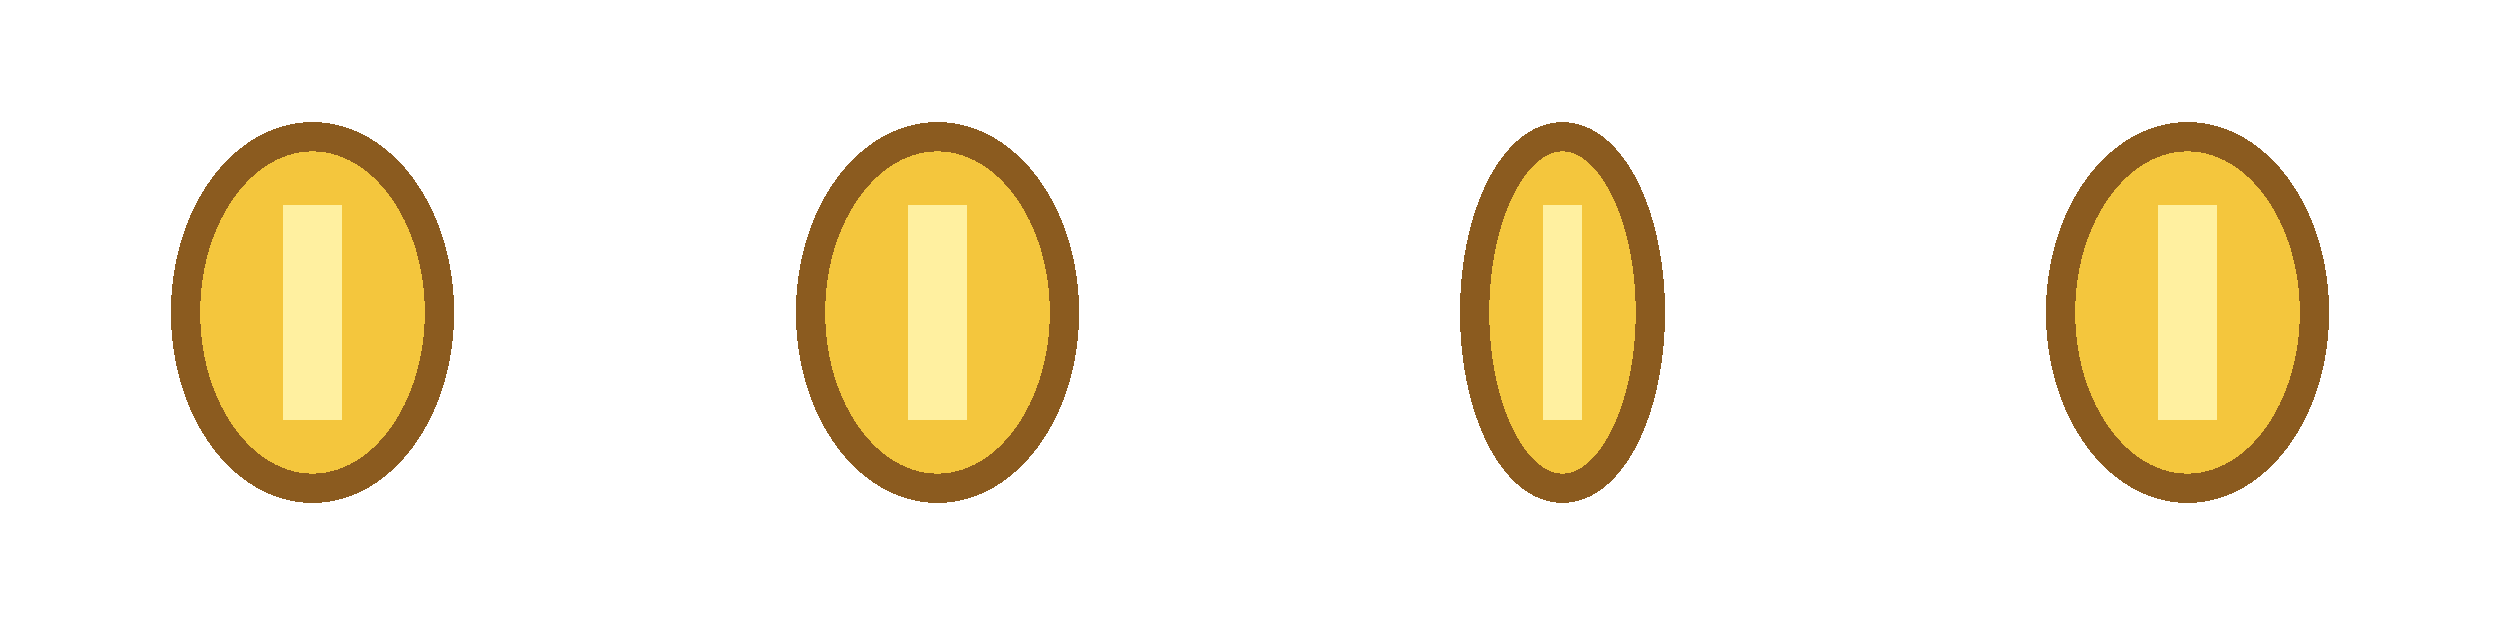
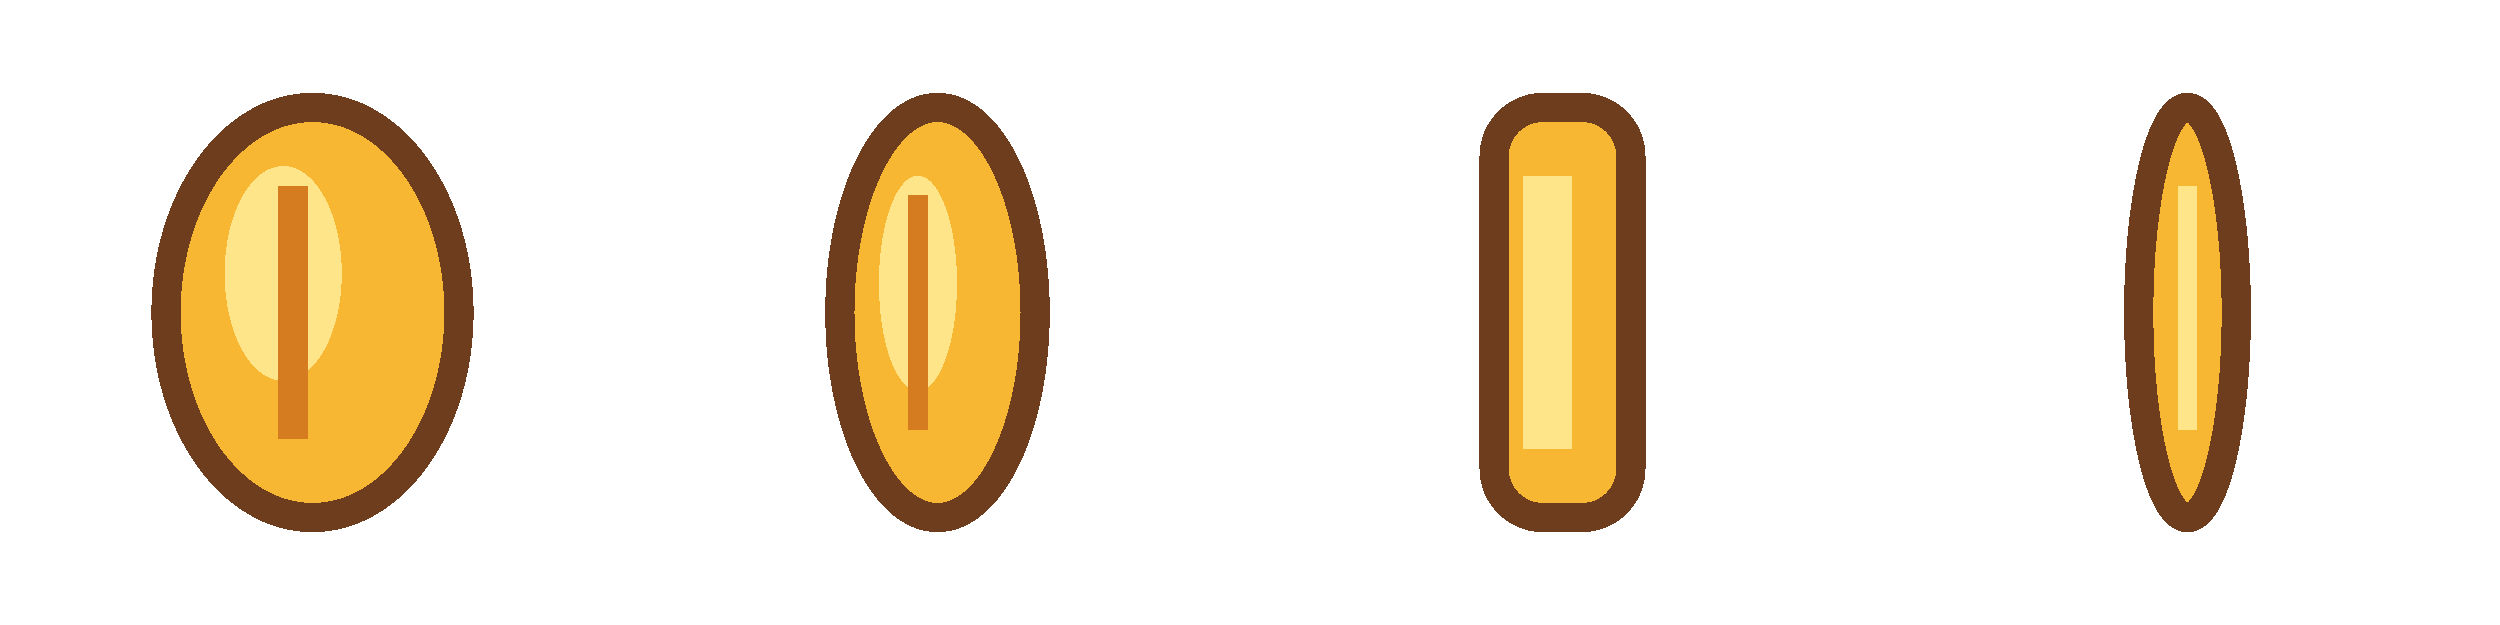
<svg xmlns="http://www.w3.org/2000/svg" width="256" height="64" viewBox="0 0 256 64" shape-rendering="crispEdges">
-   <g fill="#f4c63d" stroke="#8b5b1f" stroke-width="3">
-     <ellipse cx="32" cy="32" rx="13" ry="18" />
-     <ellipse cx="96" cy="32" rx="13" ry="18" />
-     <ellipse cx="160" cy="32" rx="9" ry="18" />
-     <ellipse cx="224" cy="32" rx="13" ry="18" />
-   </g>
-   <g fill="#fff0a0">
-     <rect x="29" y="21" width="6" height="22" />
-     <rect x="93" y="21" width="6" height="22" />
-     <rect x="158" y="21" width="4" height="22" />
-     <rect x="221" y="21" width="6" height="22" />
-   </g>
+   <defs>
+     <g id="coin">
+       <ellipse cx="32" cy="32" rx="15" ry="21" fill="#f7b733" stroke="#6d3d1d" stroke-width="3" />
+       <ellipse cx="29" cy="28" rx="6" ry="11" fill="#ffe58a" />
+       <path d="M30 19v26" stroke="#d47c1f" stroke-width="3" />
+     </g>
+     <g id="coin2">
+       <ellipse cx="32" cy="32" rx="10" ry="21" fill="#f7b733" stroke="#6d3d1d" stroke-width="3" />
+       <ellipse cx="30" cy="29" rx="4" ry="11" fill="#ffe58a" />
+       <path d="M30 20v24" stroke="#d47c1f" stroke-width="2" />
+     </g>
+     <g id="coin3">
+       <rect x="25" y="11" width="14" height="42" rx="5" fill="#f7b733" stroke="#6d3d1d" stroke-width="3" />
+       <rect x="28" y="18" width="5" height="28" fill="#ffe58a" />
+     </g>
+     <g id="coin4">
+       <ellipse cx="32" cy="32" rx="5" ry="21" fill="#f7b733" stroke="#6d3d1d" stroke-width="3" />
+       <rect x="31" y="19" width="2" height="25" fill="#ffe58a" />
+     </g>
+   </defs>
+   <use href="#coin" />
+   <use href="#coin2" x="64" />
+   <use href="#coin3" x="128" />
+   <use href="#coin4" x="192" />
</svg>
